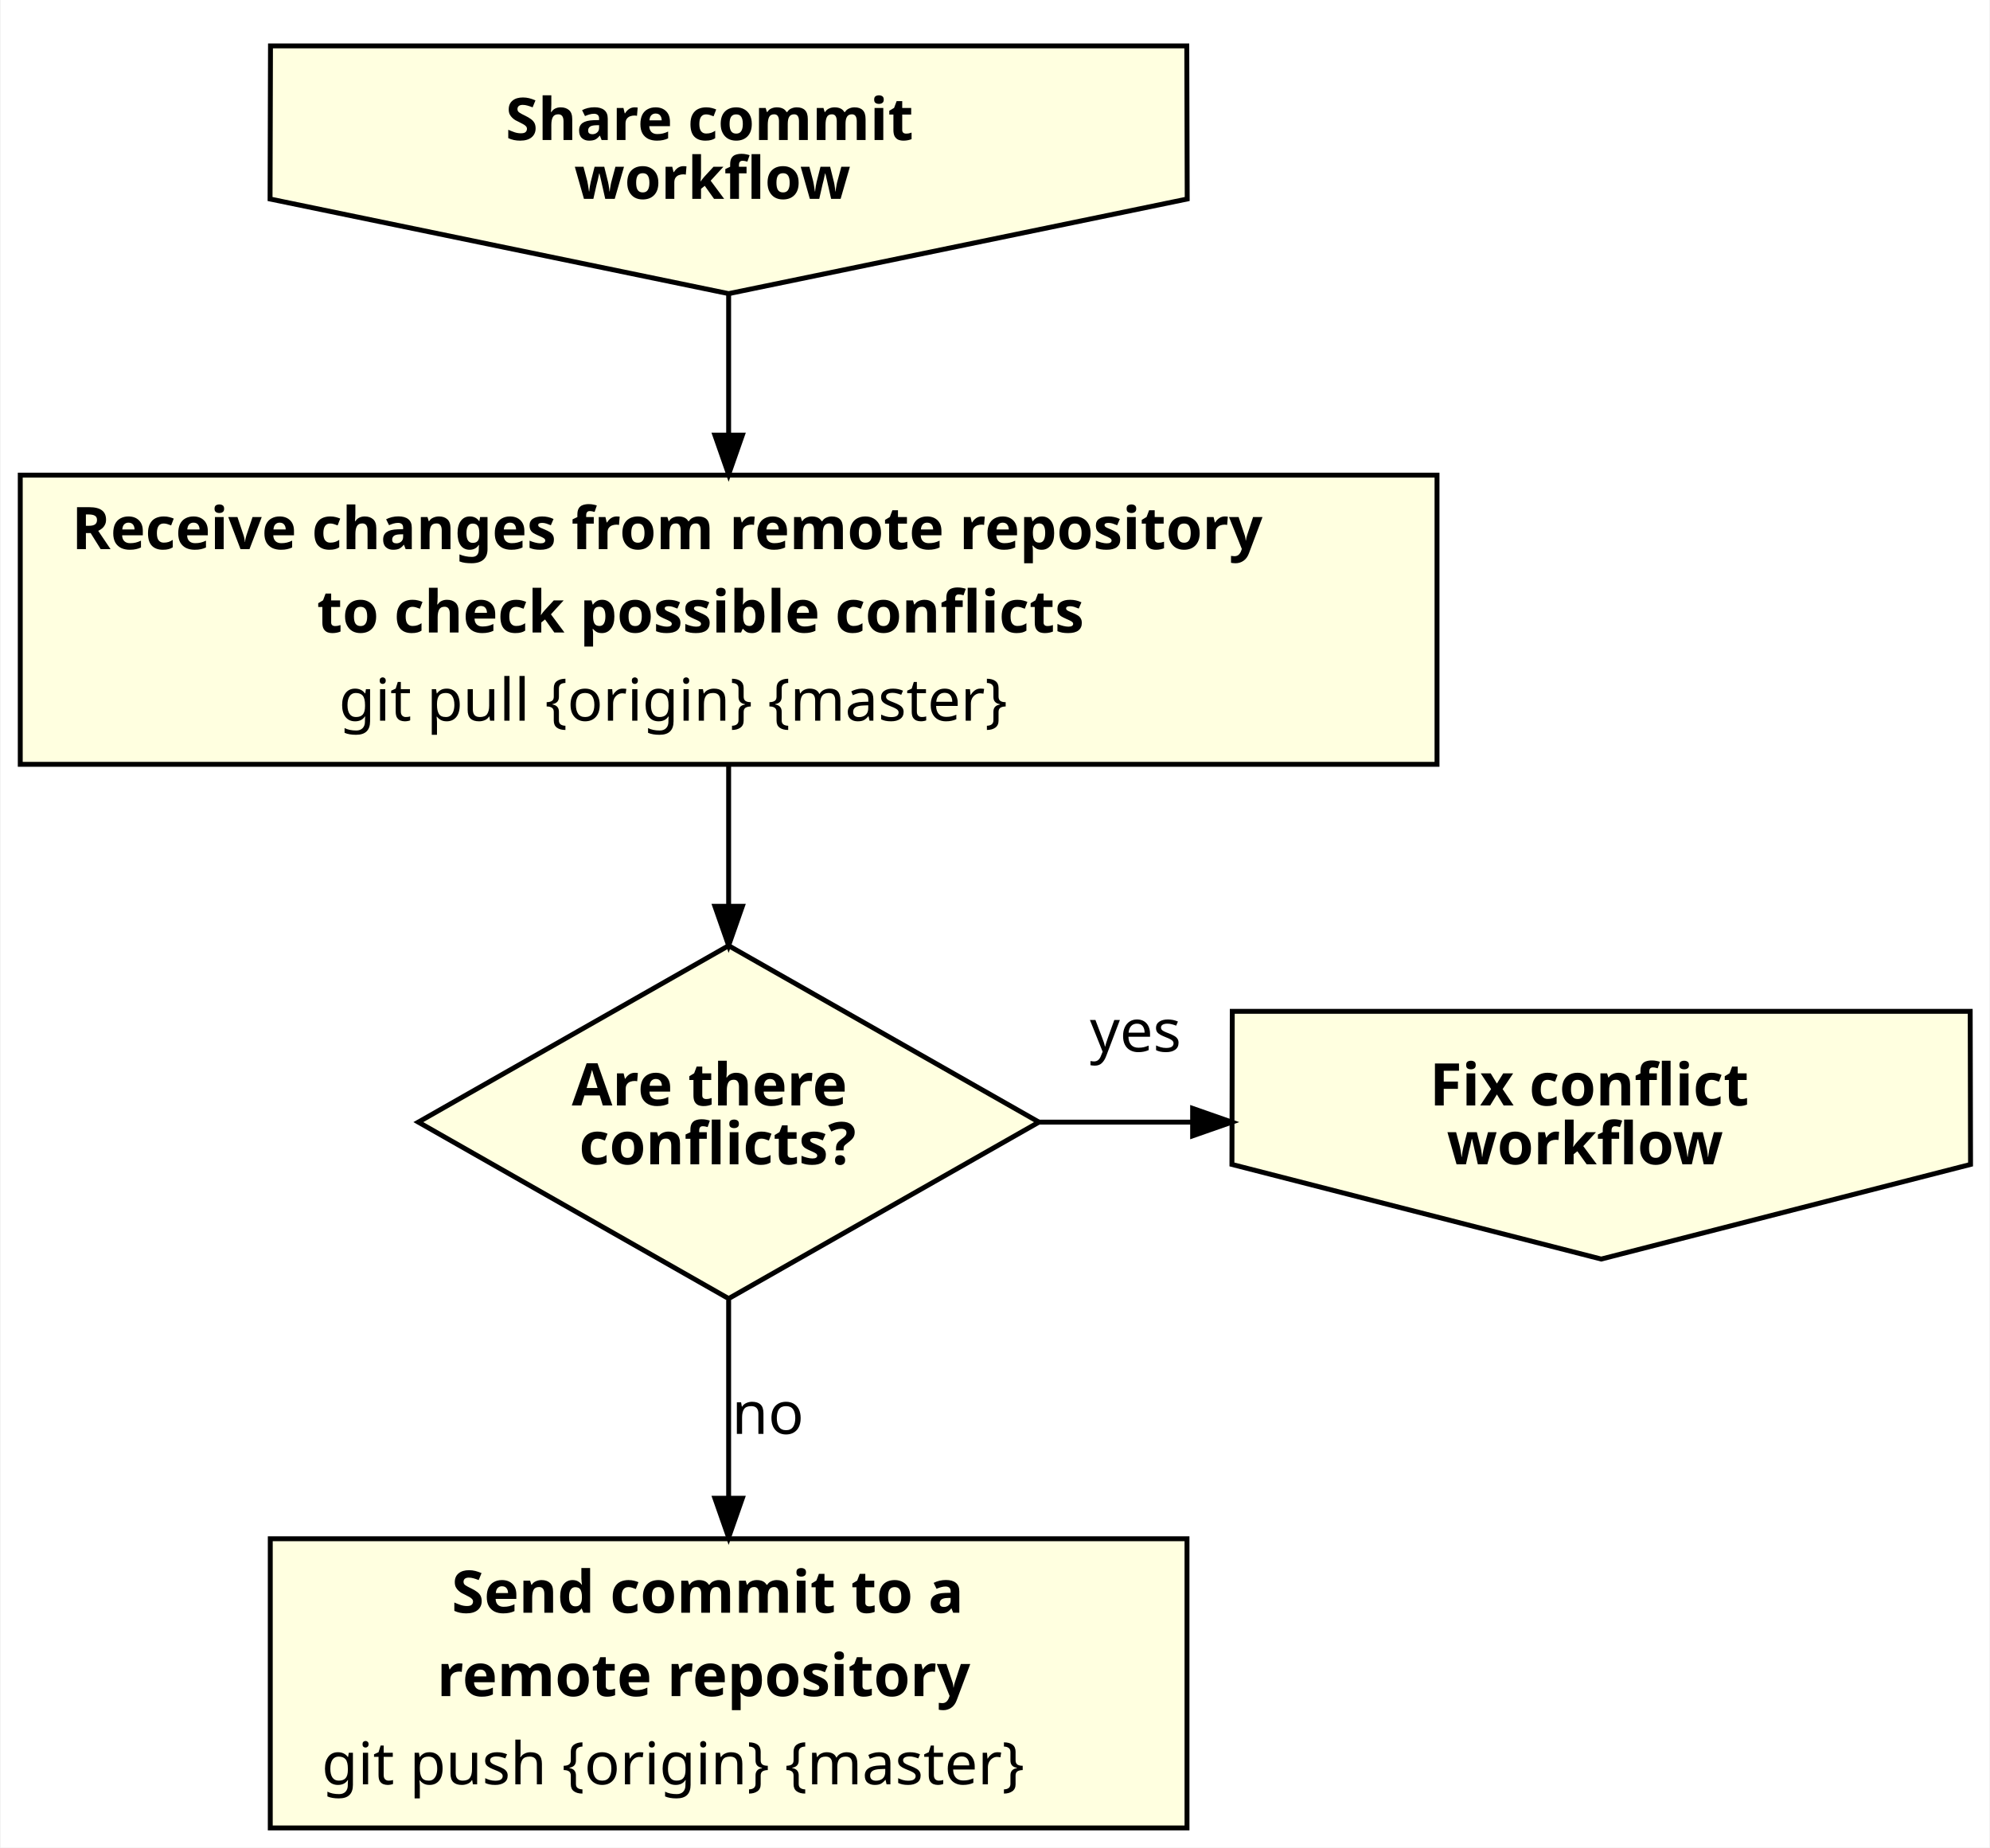
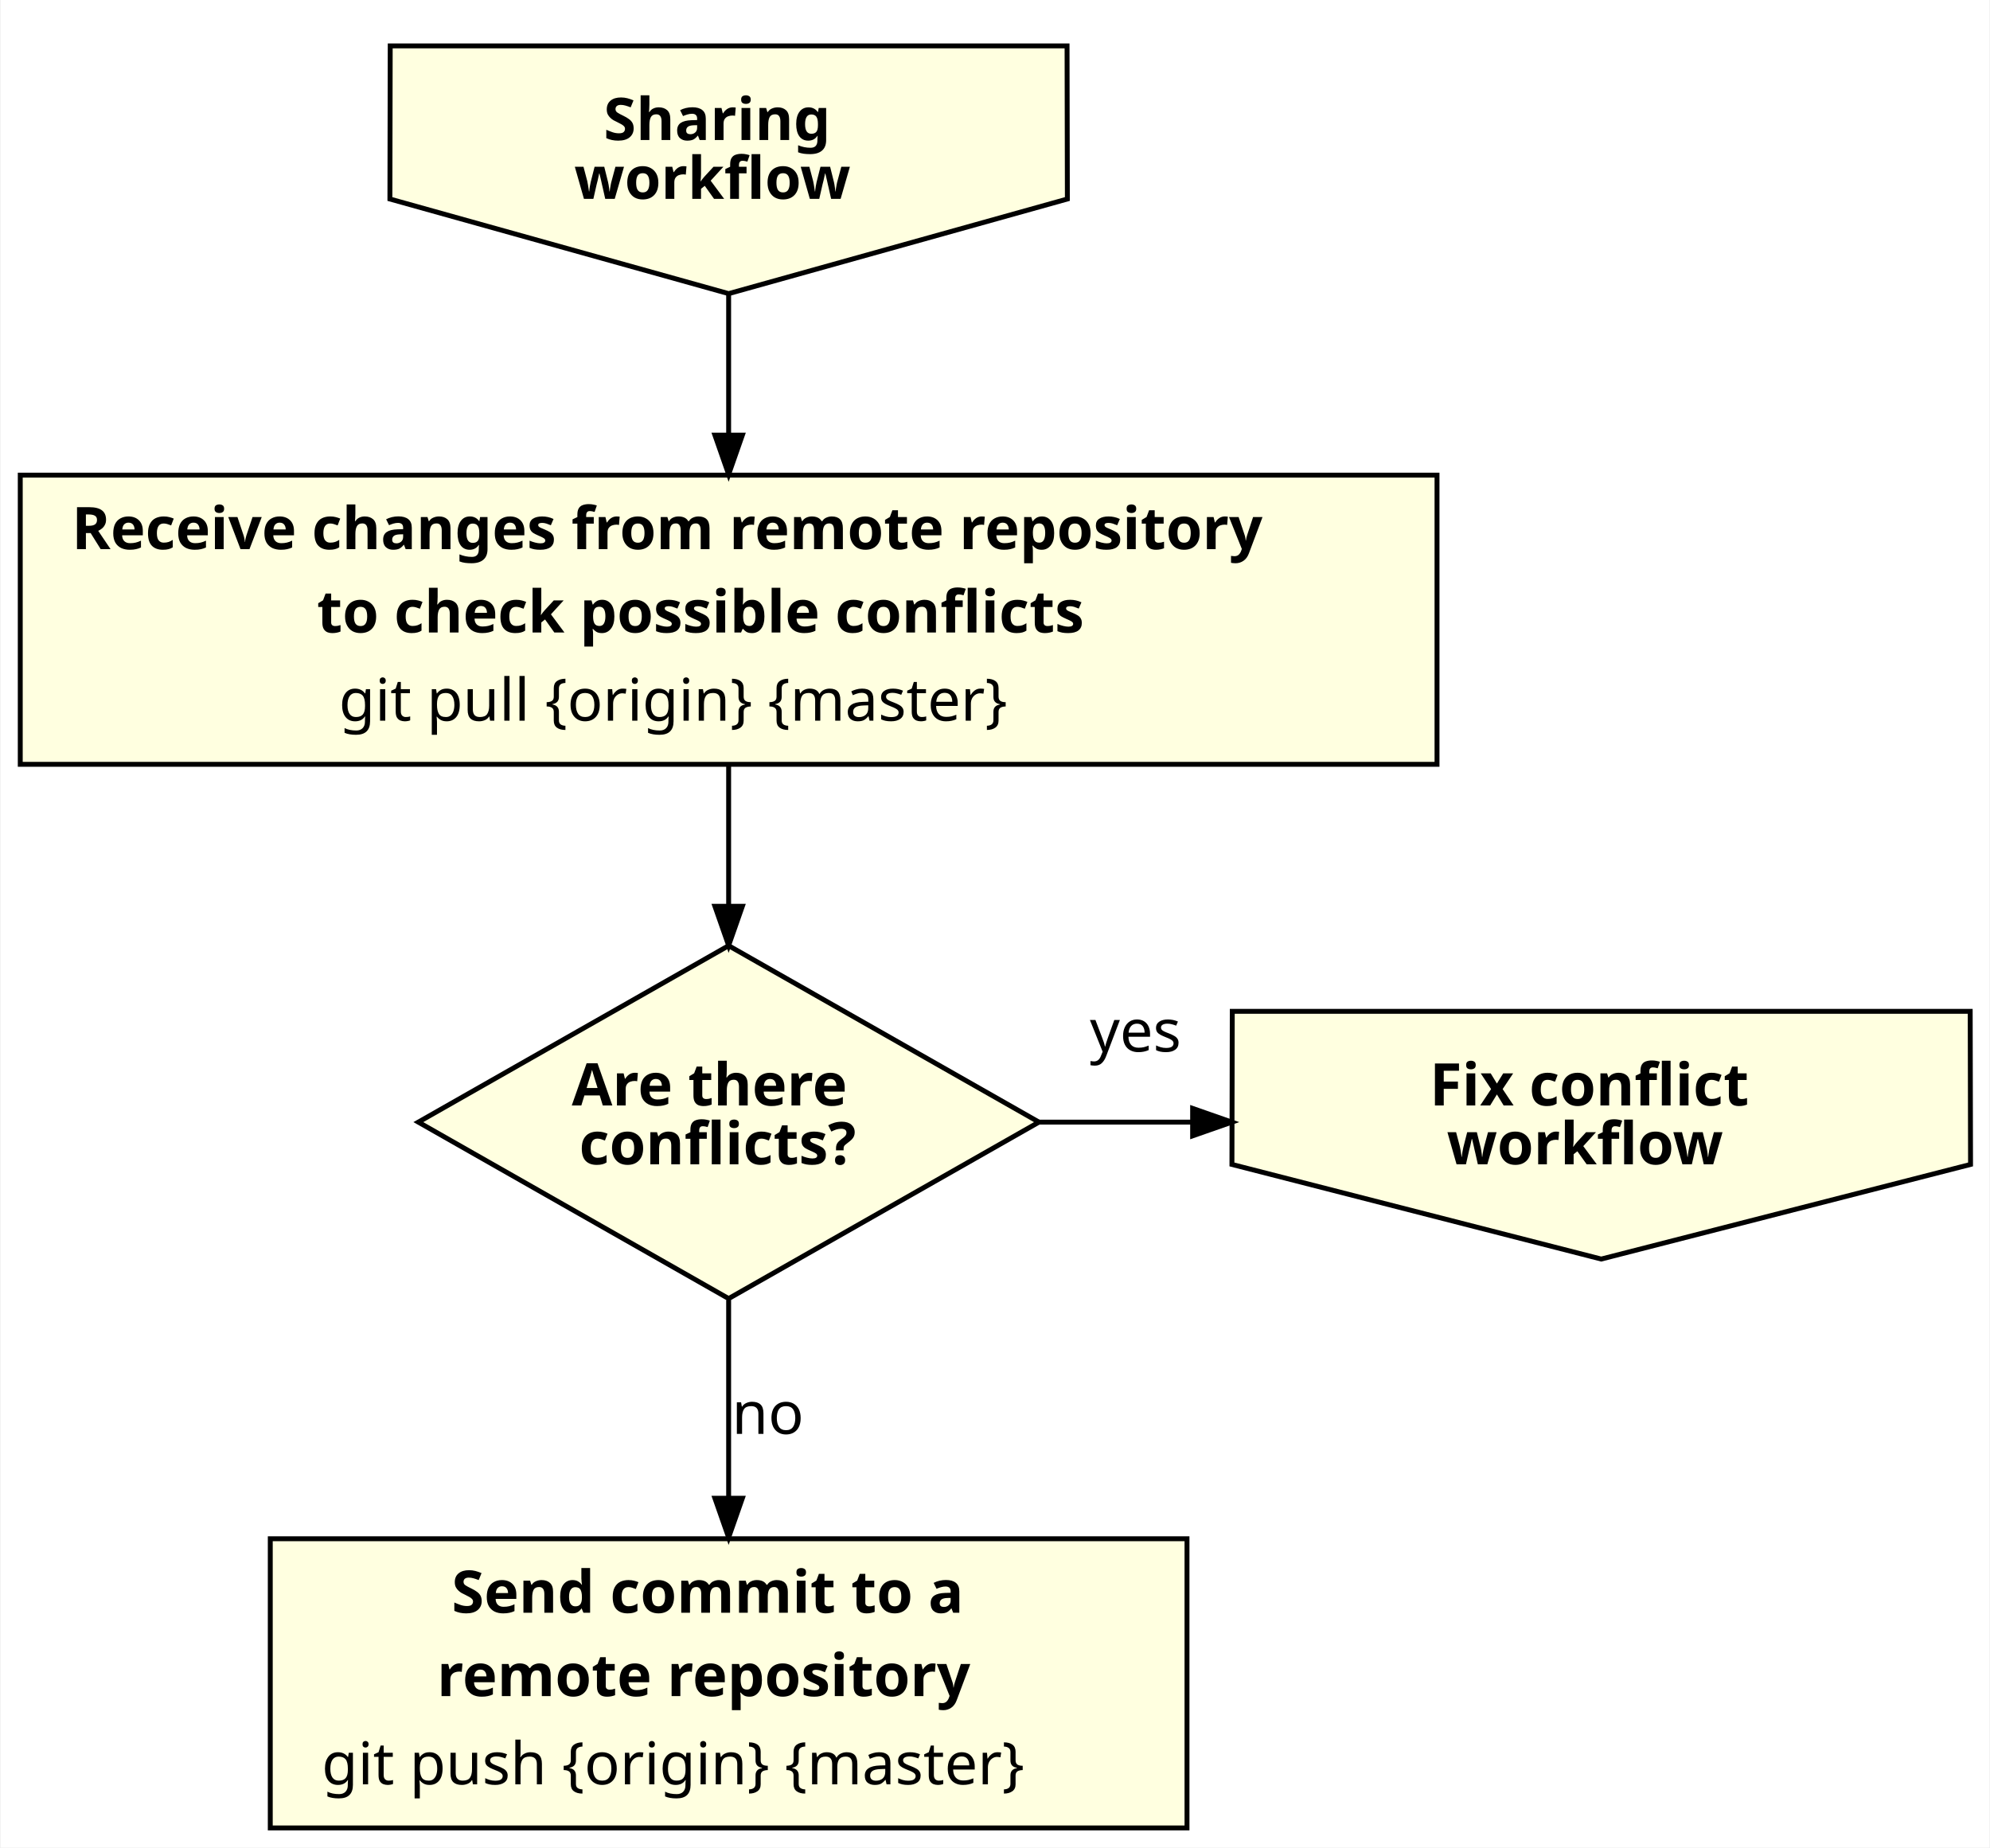
<svg xmlns="http://www.w3.org/2000/svg" width="406pt" height="377pt" viewBox="0.00 0.00 405.67 376.94">
  <g id="graph0" class="graph" transform="scale(1 1) rotate(0) translate(4 372.938)">
    <polygon fill="white" stroke="none" points="-4,4 -4,-372.938 401.667,-372.938 401.667,4 -4,4" />
    <g id="node1" class="node">
-       <polygon fill="lightyellow" stroke="black" points="50.957,-332.336 144.5,-313.031 238.043,-332.336 237.956,-363.571 51.044,-363.571 50.957,-332.336" />
-       <text text-anchor="start" x="99" y="-344.369" font-family="Verdana" font-weight="bold" font-size="12.00">Share commit</text>
+       <polygon fill="lightyellow" stroke="black" points="75.403,-332.336 144.5,-313.031 213.597,-332.336 213.533,-363.571 75.467,-363.571 75.403,-332.336" />
+       <text text-anchor="start" x="119" y="-344.369" font-family="Verdana" font-weight="bold" font-size="12.00">Sharing</text>
      <text text-anchor="start" x="113" y="-332.369" font-family="Verdana" font-weight="bold" font-size="12.00">workflow</text>
    </g>
    <g id="node4" class="node">
      <polygon fill="lightyellow" stroke="black" points="289,-276 0,-276 0,-217 289,-217 289,-276" />
      <text text-anchor="start" x="10.5" y="-260.9" font-family="Verdana" font-weight="bold" font-size="12.00">Receive changes from remote repository</text>
      <text text-anchor="start" x="60.5" y="-243.9" font-family="Verdana" font-weight="bold" font-size="12.00">to check possible conflicts</text>
      <text text-anchor="start" x="65" y="-225.9" font-family="Verdana" font-size="12.00">git pull {origin} {master}</text>
    </g>
    <g id="edge1" class="edge">
      <path fill="none" stroke="black" d="M144.5,-312.725C144.5,-303.825 144.5,-293.789 144.5,-284.305" />
      <polygon fill="black" stroke="black" points="147.3,-284.156 144.5,-276.156 141.7,-284.156 147.3,-284.156" />
    </g>
    <g id="node2" class="node">
      <polygon fill="lightyellow" stroke="black" points="247.166,-135.367 322.5,-116.062 397.834,-135.367 397.764,-166.602 247.236,-166.602 247.166,-135.367" />
      <text text-anchor="start" x="287.5" y="-147.4" font-family="Verdana" font-weight="bold" font-size="12.00">Fix conflict</text>
      <text text-anchor="start" x="291" y="-135.4" font-family="Verdana" font-weight="bold" font-size="12.00">workflow</text>
    </g>
    <g id="node3" class="node">
      <polygon fill="lightyellow" stroke="black" points="144.5,-180 81.203,-144 144.5,-108 207.797,-144 144.5,-180" />
      <text text-anchor="start" x="112.5" y="-147.4" font-family="Verdana" font-weight="bold" font-size="12.00">Are there</text>
      <text text-anchor="start" x="114" y="-135.4" font-family="Verdana" font-weight="bold" font-size="12.00">conflicts?</text>
    </g>
    <g id="edge4" class="edge">
      <path fill="none" stroke="black" d="M207.648,-144C207.648,-144 221.107,-144 238.77,-144" />
      <polygon fill="black" stroke="black" points="239.149,-146.8 247.148,-144 239.148,-141.2 239.149,-146.8" />
      <text text-anchor="middle" x="227.5" y="-158.4" font-family="Verdana" font-size="12.00">yes</text>
    </g>
    <g id="node5" class="node">
      <polygon fill="lightyellow" stroke="black" points="238,-59 51,-59 51,-0 238,-0 238,-59" />
      <text text-anchor="start" x="88" y="-43.9" font-family="Verdana" font-weight="bold" font-size="12.00">Send commit to a</text>
      <text text-anchor="start" x="85" y="-26.9" font-family="Verdana" font-weight="bold" font-size="12.00">remote repository</text>
      <text text-anchor="start" x="61.5" y="-8.9" font-family="Verdana" font-size="12.00">git push {origin} {master}</text>
    </g>
    <g id="edge3" class="edge">
      <path fill="none" stroke="black" d="M144.5,-107.713C144.5,-94.921 144.5,-80.441 144.5,-67.505" />
      <polygon fill="black" stroke="black" points="147.3,-67.26 144.5,-59.261 141.7,-67.26 147.3,-67.26" />
      <text text-anchor="middle" x="152.5" y="-80.4" font-family="Verdana" font-size="12.00">no</text>
    </g>
    <g id="edge2" class="edge">
      <path fill="none" stroke="black" d="M144.5,-216.97C144.5,-207.993 144.5,-197.871 144.5,-188.115" />
      <polygon fill="black" stroke="black" points="147.3,-188.04 144.5,-180.04 141.7,-188.04 147.3,-188.04" />
    </g>
  </g>
</svg>
